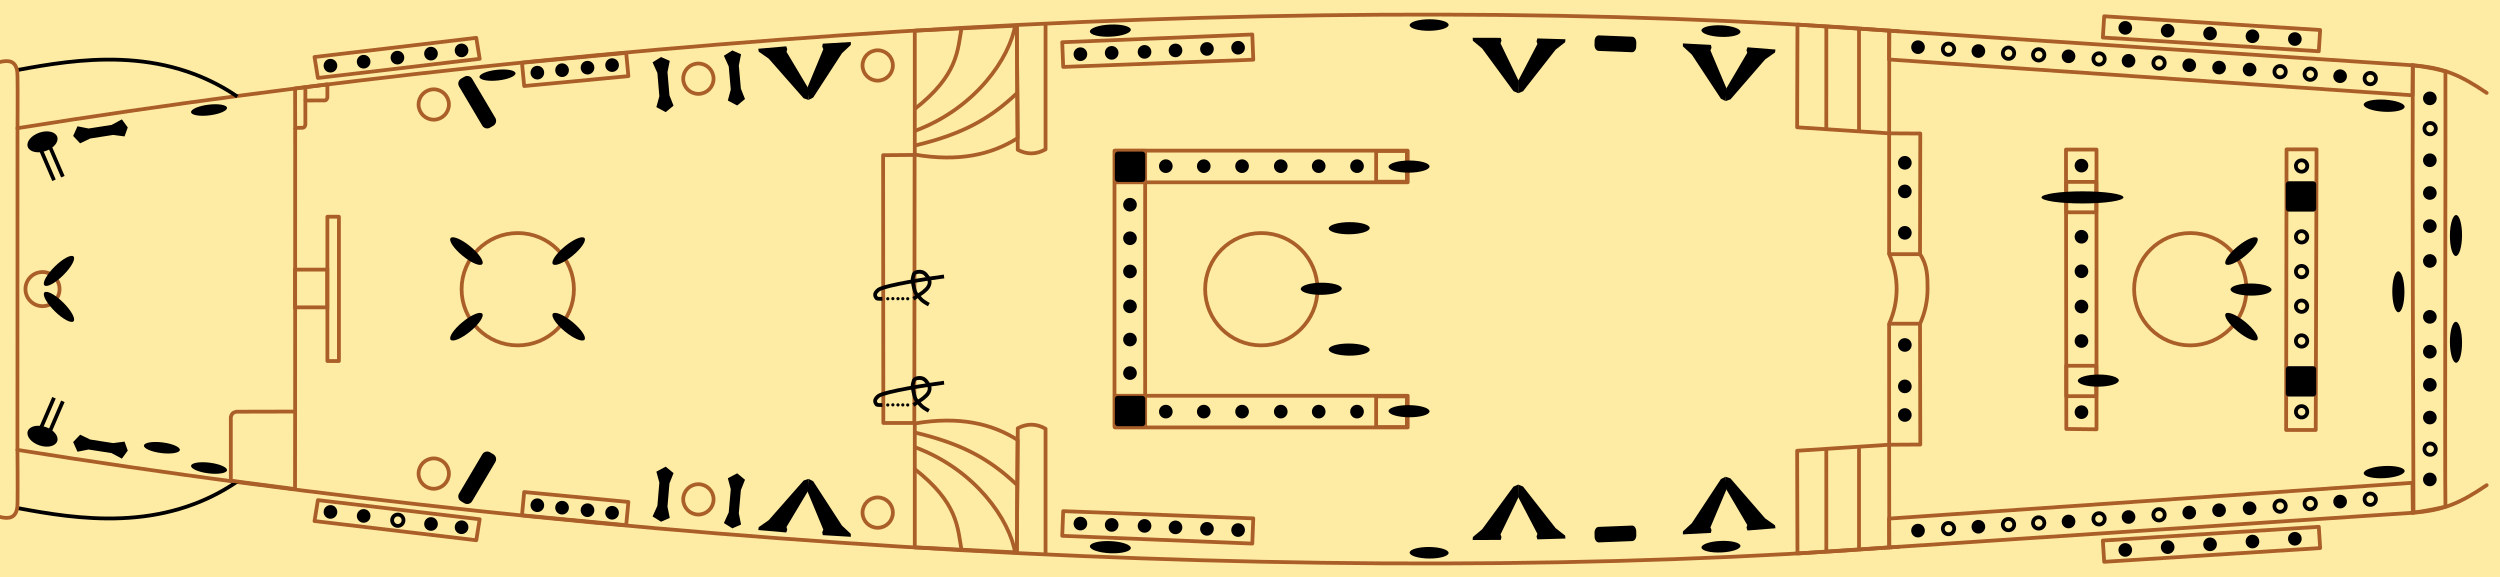
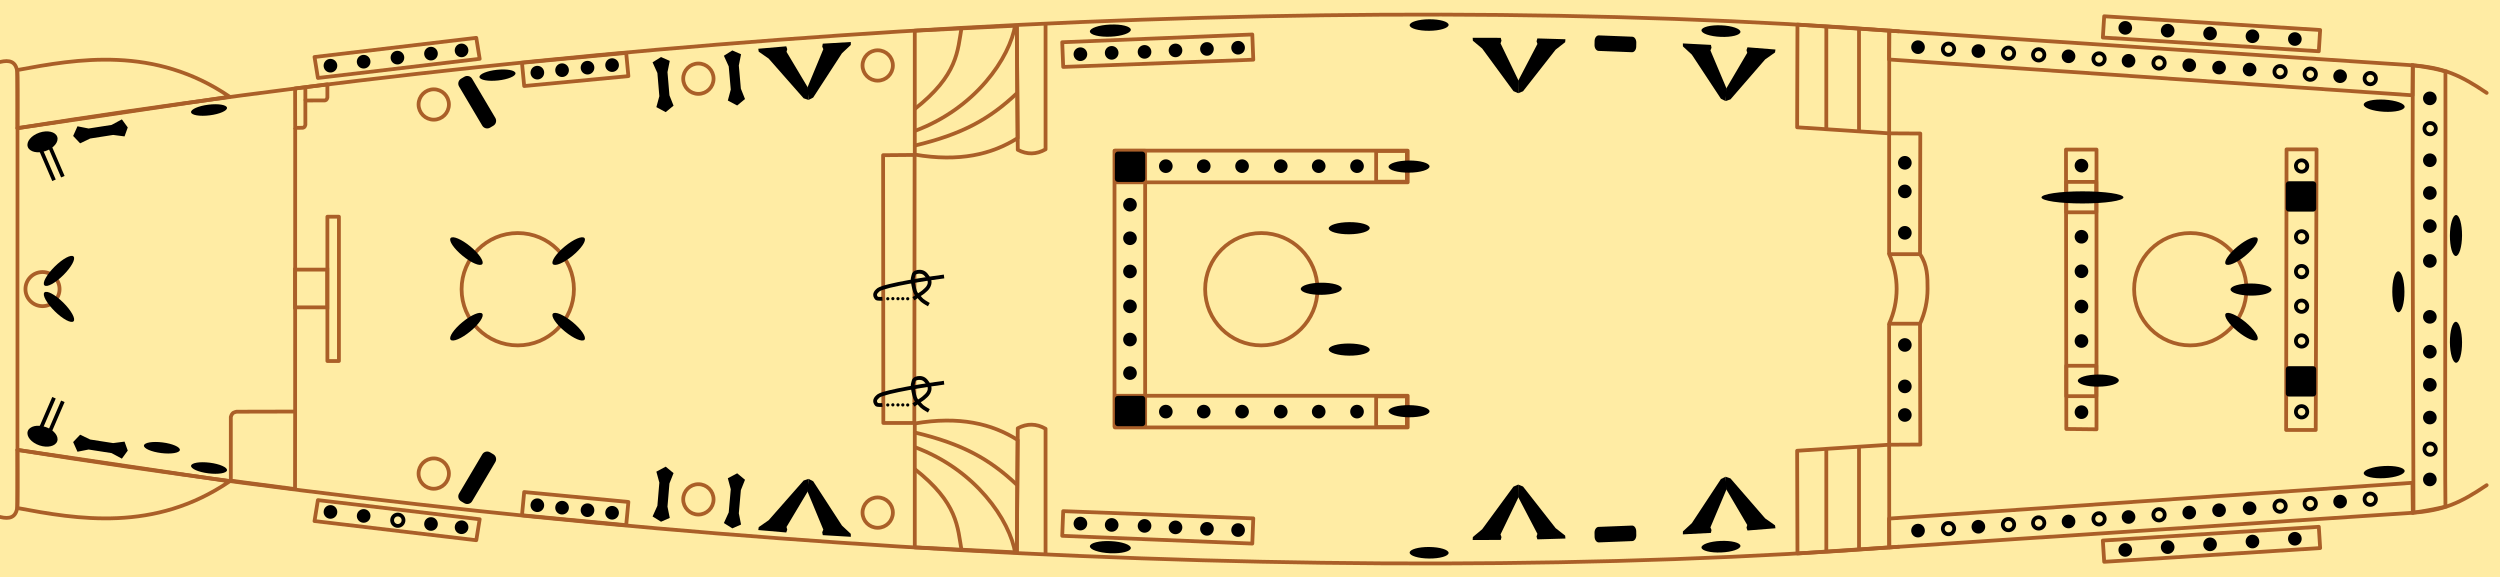
<svg xmlns="http://www.w3.org/2000/svg" xmlns:ns2="https://github.com/jolaf/rigging" xmlns:xlink="http://www.w3.org/1999/xlink" viewBox="1 -24 659 152" version="1.1" id="svg1" height="100%" width="100%">
  <style id="style1">
    /*  */
    #background {
      fill: #ffeca4;
    }

    #drawing, #wood {
      color: #aa5f28;
    }

    #wood {
      opacity: 0.5;
    }
    /*  */
  </style>
  <defs id="defs1">
    <pattern id="wood" width="5" height="5" viewBox="0,0,100,100" patternUnits="userSpaceOnUse" style="color:#aa5f28;opacity:0.5;fill:currentColor">
      <rect x="0" y="0" width="100" height="5" id="rect1431" />
      <rect id="rect3597" height="95" width="100" y="5" x="0" style="opacity:0.1" />
    </pattern>
    <rect y="-0.809" x="277.269" height="146.642" width="220.711" id="deckMask" style="fill:currentColor" />
    <g id="mastMask" style="stroke:currentColor">
      <path id="path89" d="m 425.113,59.525 c 26.5,26.5 26.5,26.5 26.5,26.5 z" />
      <path id="path91" d="m 451.613,59.525 c -26.5,26.5 -26.5,26.5 -26.5,26.5 z" />
    </g>
    <circle r="4" cy="398.091" cx="160.871" id="pipe" style="stroke:currentColor" />
    <circle id="pin" r="1.8" cy="28.152" cx="567.539" style="fill:currentColor" transform="rotate(-8.297298)" class="aura" />
    <circle style="fill:none;stroke:currentColor" transform="rotate(-8.297298)" id="pinhole" cx="607.213" cy="138.775" r="1.5" />
    <ellipse transform="rotate(89.50973)" id="cleat" ry="5.4" rx="1.6" cy="-575.374" cx="3.721" style="fill:currentColor" class="aura" />
    <rect ry="1.5" y="72.319" x="396.501" height="15" width="4" id="lcleat" style="fill:currentColor" class="aura" />
    <path d="m 37.388,14.516 c 0,0 -0.847,-2.811 -0.847,-2.811 0,0 0,-6.13 0,-6.13 0,0 0.847,-2.906 0.847,-2.906 0,0 -2.205,-1.202 -2.205,-1.202 0,0 -2.34,1.202 -2.34,1.202 0,0 1.025,2.906 1.025,2.906 0,0 0,6.13 0,6.13 0,0 -1.025,2.811 -1.025,2.811 0,0 2.34,1.521 2.34,1.521 0,0 2.205,-1.521 2.205,-1.521" id="xcleat" style="fill:currentColor" class="aura" />
    <g id="halfKevel">
      <path style="fill-opacity:0" d="M 427.52,40.223 V 51.57 L 421.878,40.262 Z" id="path7268" />
      <path style="fill:currentColor" d="m 427.52,54.794 0.067,-3.253 -0.067,3.253 -1.261,-0.526 -8.424,-11.107 -2.479,-2.004 -0.067,-0.781 7.404,-0.102 0.204,0.747 -0.238,0.713 4.927,9.807" id="path7270" />
    </g>
    <g id="kevel" class="aura">
      <use id="use6821" xlink:href="#halfKevel" />
      <use id="use6823" transform="matrix(-1,0,0,1,855.0402,0)" xlink:href="#halfKevel" />
    </g>
    <rect id="fist" width="8" height="8" x="287.157" y="40.706" class="aura" style="fill:currentColor" rx="0.8" ry="0.8" />
    <g class="aura" id="tackle" transform="matrix(-1,0,0,1,657.0613,84.96837)" style="fill:currentColor">
      <path id="path10739" d="m 23.142,44.848 -0.918,0.396 3.977,9.219 0.918,-0.396 z" />
      <path id="path10496" d="m 25.478,43.901 -0.918,0.396 3.977,9.219 0.92,-0.396 z" />
      <ellipse transform="rotate(-18.74917,-1131.871,-71.94031)" ry="2.557" rx="4.104" cy="420.366" cx="-74.057" id="ellipse10498" />
    </g>
    <g class="aura" id="knot" transform="translate(380.0305,-105.3119)" style="fill:currentColor">
      <g style="fill-opacity:0" id="g48">
        <rect id="rect24283" width="11.369" height="3.748" x="282.176" y="457.797" />
        <rect id="rect24291" width="3.123" height="7.121" x="290.847" y="454.439" />
        <rect id="rect24295" width="1.811" height="6.996" x="293.158" y="455.189" />
      </g>
      <path id="path24033" d="m 298.66,454.676 c -2.013,0.246 -5.879,0.818 -9.482,1.479 -1.802,0.33 -3.537,0.682 -4.945,1.029 -1.408,0.347 -2.446,0.644 -3.053,1.043 l -0.018,0.012 -0.016,0.014 c -0.479,0.375 -0.88,0.793 -1.043,1.336 -0.163,0.543 0.01,1.177 0.482,1.674 l 0.031,0.033 0.035,0.025 c 0.22,0.163 0.398,0.178 0.588,0.205 0.19,0.027 0.386,0.035 0.57,0.037 0.368,0.005 0.691,-0.019 0.691,-0.019 l -0.076,-0.998 c 0,0 -0.288,0.022 -0.604,0.018 -0.158,-0.002 -0.32,-0.01 -0.441,-0.027 -0.081,-0.011 -0.077,-0.012 -0.09,-0.014 -0.241,-0.274 -0.291,-0.445 -0.23,-0.646 0.064,-0.214 0.307,-0.516 0.688,-0.818 0.306,-0.197 1.359,-0.564 2.725,-0.9 1.375,-0.339 3.095,-0.689 4.885,-1.018 3.58,-0.656 7.443,-1.228 9.424,-1.471 z" />
      <path id="path24035" d="m 292.389,453.41 c -0.465,-0.022 -0.923,0.066 -1.311,0.229 -0.408,0.171 -0.686,0.499 -0.809,0.811 -0.122,0.312 -0.151,0.585 -0.234,0.865 -0.144,0.483 -0.088,1.007 -0.01,1.543 0.078,0.536 0.2,1.065 0.285,1.428 0.17,0.724 0.285,1.148 0.66,1.758 0.024,0.038 0.07,0.067 0.096,0.105 -0.209,0.132 -0.688,0.469 -0.688,0.469 l 0.521,0.854 c 0,0 0.573,-0.406 0.85,-0.58 0.302,0.324 0.563,0.688 0.873,0.947 0.652,0.547 1.848,1.191 1.848,1.191 l 0.482,-0.877 c 0,0 -1.221,-0.689 -1.688,-1.08 -0.256,-0.214 -0.442,-0.485 -0.691,-0.746 0.434,-0.293 0.655,-0.394 0.979,-0.668 0.496,-0.421 1.126,-0.912 1.475,-1.568 0.289,-0.544 0.46,-1.089 0.369,-1.754 -0.061,-0.444 -0.291,-0.879 -0.586,-1.33 -0.295,-0.451 -0.648,-0.883 -1.068,-1.164 -0.415,-0.278 -0.888,-0.41 -1.354,-0.432 z m -0.924,1.15 c 0.448,-0.188 1.275,-0.186 1.721,0.111 0.218,0.146 0.544,0.506 0.789,0.881 0.245,0.374 0.415,0.798 0.432,0.918 0.063,0.463 -0.011,0.678 -0.262,1.15 -0.191,0.359 -0.738,0.847 -1.24,1.273 -0.288,0.245 -0.563,0.39 -1.016,0.693 -0.014,-0.022 -0.051,-0.047 -0.064,-0.068 -0.323,-0.525 -0.37,-0.744 -0.539,-1.463 -0.084,-0.359 -0.2,-0.864 -0.27,-1.344 -0.07,-0.48 -0.071,-0.953 -0.023,-1.113 0.108,-0.363 0.153,-0.643 0.209,-0.785 0.056,-0.142 0.06,-0.168 0.264,-0.254 z" />
      <g id="g765">
        <circle r="0.426" cy="461.044" cx="283.884" id="circle24037" />
        <circle id="circle24039" cx="285.226" cy="461.013" r="0.426" />
        <circle r="0.426" cy="461.028" cx="286.568" id="circle24041" />
        <circle id="circle24043" cx="287.846" cy="461.028" r="0.426" />
        <circle r="0.426" cy="461.044" cx="289.14" id="circle24045" />
      </g>
    </g>
  </defs>
  <g id="layer1">
    <g style="fill:#ffeca4" id="background">
      <rect id="rect6803" width="720" height="370" x="-20" y="-140" />
    </g>
  </g>
  <g id="layer2">
    <g id="drawing" style="color:#aa5f28;fill:none;stroke:currentColor">
      <g id="portDrawing">
        <path d="m 5.599,9.788 c 154.591,-24.72 342.252,-37.19 495.89,-25.536 m 135.527,8.962 c 8.188,0.64 12.488,2.549 19.468,7.271" id="path4399" style="stroke-linecap:round" />
        <path class="rail" id="rect4158" d="m 499.005,-15.916 c 0,0 138.012,9.13 138.012,9.13 0,0 -0.082,7.903 -0.082,7.903 0,0 -137.973,-9.434 -137.973,-9.434 0,0 0.044,-7.599 0.044,-7.599" style="stroke-linejoin:round" />
        <rect class="rail" style="fill-rule:evenodd;stroke-linecap:round;stroke-miterlimit:0;stroke-width:1.002;stroke-linejoin:round" id="rect4272" width="57.042" height="5.615" x="614.658" y="330.176" transform="matrix(0.997985,0.063452,-0.063107,0.998007,-36.91926,-388.2302)" />
        <rect class="solid" id="rect4212" width="7.895" height="8.012" x="545.681" y="23.952" style="stroke-linejoin:round" />
        <path class="rail" id="path4201" d="m 498.969,42.996 c 0,0 0.013,-31.846 0.013,-31.846 0,0 8.206,0.049 8.206,0.049 0,0 -0.072,31.797 -0.072,31.797" style="stroke-linejoin:round" />
        <g class="solid" id="g4442">
          <path style="fill:none;fill-opacity:1;fill-rule:evenodd;stroke-width:1.002;stroke-linecap:round;stroke-linejoin:round;stroke-miterlimit:4;stroke-dasharray:none" d="m 474.81,-17.515 -0.083,27.074 24.254,1.59 0.023,-27.065 z" id="path4436" />
          <path d="m 491.034,11.003 c 0,0 0,-27.13 0,-27.13" id="path4438" />
          <path d="m 482.413,10.058 c 0,0 0.006,-26.716 0.006,-26.716" id="path4440" />
        </g>
        <rect class="solid" y="15.795" x="363.751" height="8.109" width="8.109" id="rect4227" style="stroke-linejoin:round" />
        <rect class="rail" y="15.715" x="294.884" height="8.348" width="77.184" id="rect4231" style="stroke-linejoin:round" />
        <path class="rail" id="rect4238" d="m 281.003,-12.863 c 0,0 50.101,-2.045 50.101,-2.045 0,0 0.262,6.643 0.262,6.643 0,0 -50.107,1.907 -50.107,1.907 0,0 -0.256,-6.505 -0.256,-6.505" style="stroke-linejoin:round;stroke-linecap:round" />
        <g class="solid" id="g2411" style="stroke-linejoin:round">
          <path id="path4286" d="m 269.031,-17.595 c 0,0 0.253,33.082 0.253,33.082 2.441,1.306 4.882,1.261 7.324,-0.126 0,0 0,-33.335 0,-33.335" />
          <path id="path4302" d="m 242.135,16.75 c 11.722,2.006 20.363,-0.062 27.109,-4.348 l -0.214,-29.641 -26.895,1.334 z" style="fill:none;fill-opacity:1" />
          <path id="path4300" d="m 242.153,14.372 c 12.578,-3.001 19.671,-7.006 26.788,-13.682" style="stroke-width:1.002;stroke-linecap:round;stroke-miterlimit:4;stroke-dasharray:none" />
          <path id="path4298" d="m 242.135,10.516 c 16.006,-5.945 25.097,-19.221 26.517,-28.111" />
          <path id="path4296" d="m 242.066,4.779 c 11.483,-8.995 11.331,-15.34 12.443,-21.742" />
        </g>
        <use height="100%" width="100%" id="use11168" xlink:href="#pipe" y="-404.834" x="71.491" />
        <use height="100%" width="100%" id="use11170" xlink:href="#pipe" y="-401.346" x="24.224" />
        <rect transform="rotate(-5.435147)" class="rail" id="rect4267" width="27.593" height="6.154" x="138.674" y="5.712" style="stroke-linejoin:round;stroke-width:1.002" />
        <rect class="rail" ry="0" y="391.192" x="58.768" height="5.599" width="42.94" id="rect4281" transform="matrix(0.993053,-0.117668,0.159682,0.987169,-36.91926,-388.2302)" style="stroke-linejoin:round" />
        <use height="100%" width="100%" id="use11166" xlink:href="#pipe" y="-394.546" x="-45.537" />
-         <path style="fill:none;fill-rule:evenodd;stroke:#000000;stroke-width:1px;stroke-linecap:butt;stroke-linejoin:miter;stroke-opacity:1" d="M 5.56,-5.531 C 21.32,-8.485 43.717,-12.078 63.561,1.452" id="path7423" />
+         <path style="fill:none;fill-rule:evenodd;stroke-width:1.002;stroke-linecap:butt;stroke-linejoin:round;stroke-miterlimit:4;stroke-dasharray:none;stroke-opacity:1;fill-opacity:1" d="M 5.56,-5.531 C 21.32,-8.485 41.687,-12.031 61.531,1.499 L 5.599,9.788 Z" id="path7423" />
      </g>
      <use xlink:href="#portDrawing" id="starboardDrawing" x="0" y="0" width="100%" height="100%" transform="matrix(1,0,0,-1,0,104.3797)" />
      <path class="rail" id="path4294" d="m 645.621,-5.151 c -3.876,-1.16 -8.605,-1.635 -8.605,-1.635 -0.16,38.87 0.115,82.335 0.176,117.905 0,0 3.887,-0.461 8.424,-1.564 -0.182,-8.555 0.077,-111.18 0.004,-114.706 0,0 -2.6e-4,0 -2.6e-4,0" />
      <path class="rail" id="rect4333" d="m 603.734,15.378 c 0,0 7.908,0 7.908,0 0,0 -0.217,73.963 -0.217,73.963 0,0 -7.8,0 -7.8,0 0,0 0.108,-73.963 0.108,-73.963" style="stroke-linejoin:round;stroke-linecap:round" />
      <circle class="solid" r="14.805" cy="52.238" cx="578.359" id="path4330" />
      <path class="rail" id="rect4326" d="m 545.591,15.428 c 0,0 8.047,0 8.047,0 0,0 0,73.736 0,73.736 0,0 -7.955,-0.091 -7.955,-0.091 0,0 -0.091,-73.645 -0.091,-73.645" style="stroke-linejoin:round;stroke-linecap:round;stroke-width:1.002" />
      <g class="solid" id="g4318">
        <path d="m 507.125,61.323 c 1.304,-2.875 1.979,-5.997 1.979,-9.164 10e-6,-3.167 -0.013,-6.268 -1.989,-9.164 h -8.138 c 1.304,2.875 1.979,5.997 1.979,9.164 0,3.167 -0.675,6.288 -1.979,9.164 l 8.147,-3e-5" id="path4211" style="stroke-linecap:round;stroke-width:1.002;stroke-miterlimit:4;stroke-dasharray:none;stroke-linejoin:round;fill:none;fill-opacity:1" />
      </g>
      <circle class="solid " id="circle327" cx="333.481" cy="52.238" r="14.805" />
      <path class="rail" d="m 302.86,88.464 c 0,0 -8.075,0 -8.075,0 0,0 0,-72.72 0,-72.72 0,0 8.075,0 8.075,0 0,0 0,72.72 0,72.72" id="path4336" style="stroke-width:1.002;stroke-linejoin:round" />
      <path class="solid" d="m 242.094,16.839 c 0,0 -8.306,0.069 -8.306,0.069 -0.004,16.806 0.062,53.776 0.058,70.582 0,0 8.168,0 8.168,0 0.004,-16.806 0.076,-53.845 0.08,-70.651 0,0 0,-5e-5 0,-5e-5" id="path4060" style="stroke-linejoin:round" />
      <circle class="solid" r="14.805" cy="52.238" cx="137.481" id="circle329" />
      <rect class="solid" y="33.13" x="87.298" height="38.031" width="3.041" id="rect4322" style="stroke-linejoin:round" />
      <rect class="solid" y="47.072" x="78.789" height="9.949" width="8.482" id="rect4317" />
      <path class="solid" d="M 87.296,-1.771 V 1.711 c -0.175,0.713 -0.438,0.672 -0.685,0.766 l -5.121,0.009 0.005,6.425 c -0.175,0.713 -0.438,0.672 -0.685,0.766 l -1.999,0.035 -0.023,-10.387 z" id="path4887" style="stroke-width:1.002;stroke-linecap:round;stroke-linejoin:round;stroke-miterlimit:4;stroke-dasharray:none;fill:none;fill-opacity:1" />
      <path style="fill:none;fill-opacity:1;stroke-width:1.002;stroke-linecap:butt;stroke-linejoin:round;stroke-miterlimit:4;stroke-dasharray:none" d="M 81.491,2.486 V -1.077" id="path5796" class="solid" />
      <path d="m 78.795,84.486 0.017,-74.774" id="path4304" />
      <path class="solid" d="M 61.845,102.711 V 85.897 c 0.389,-1.278 0.973,-1.205 1.523,-1.374 l 15.427,-0.037 -0.025,20.438 z" id="path4412" style="fill:none;fill-opacity:1;stroke-width:1.002;stroke-linecap:round;stroke-linejoin:round;stroke-miterlimit:4;stroke-dasharray:none" />
      <circle class="solid" r="4.495" cy="52.207" cx="12.204" id="circle4314" />
      <path id="path4069" d="m -5.752,-5.267 c 5.217,-1.715 11.51,-5.673 11.367,1.562 0.07,3.526 0,13.714 0,13.714 L 5.599,94.592 c 0,0 0.09,10.221 0.021,13.747 0.143,7.235 -6.15,3.242 -11.367,1.526" style="stroke-width:0.991;stroke-linecap:round" />
    </g>
  </g>
  <g id="layer3" style="display:none">
    <g id="deckMasks">
      <use transform="matrix(0.71785,0,0,1,299.4258,-20.6)" style="color:#ffffff" height="100%" width="100%" y="0" x="0" ns2:deck="fore" class="deckMask" xlink:href="#deckMask" id="use758" />
      <use transform="matrix(1.0033,0,0,1,-1.1,-20.6)" style="color:#ffffff" height="100%" width="100%" y="0" x="0" ns2:deck="main" class="deckMask" xlink:href="#deckMask" id="use760" />
      <use transform="matrix(1.23109,0,0,1,-335.8762,-20.6)" style="color:#ffffff" height="100%" width="100%" y="0" x="0" ns2:deck="stern" class="deckMask" xlink:href="#deckMask" id="use668" />
    </g>
  </g>
  <g id="layer4" style="display:none">
    <g id="mastMasks" style="color:#ff0000">
      <use y="-20.6" x="140" ns2:mast="fore" class="mastMask" xlink:href="#mastMask" id="use89" width="100%" height="100%" />
      <use height="100%" width="100%" y="-20.6" x="-104.89" ns2:mast="main" class="mastMask" xlink:href="#mastMask" id="use336" />
      <use height="100%" width="100%" y="-20.6" x="-300.966" ns2:mast="mizzen" class="mastMask" xlink:href="#mastMask" id="use338" />
    </g>
  </g>
  <g id="layer5">
    <g id="points">
      <g ns2:side="port" id="g1143" ns2:rail="behindFront" ns2:deck="fore">
        <use height="100%" width="100%" id="use4877" xlink:href="#cleat" y="0" x="0" transform="rotate(-89.09962,631.8431,-18.64428)" />
      </g>
      <g ns2:side="starboard" ns2:deck="fore" ns2:rail="behindFront" id="g347">
        <use x="0" y="0" xlink:href="#cleat" id="use345" width="100%" height="100%" transform="matrix(0.015714,0.999877,0.999877,-0.015714,640.5563,-509.1088)" />
      </g>
      <g ns2:side="port" ns2:isAcross="true" id="g4296" ns2:rail="frontRail" ns2:deck="fore">
        <use height="100%" width="100%" id="use4878" xlink:href="#pin" y="0" x="0" transform="translate(75.84866,98.83295)" />
        <use height="100%" width="100%" id="use4880" xlink:href="#pin" y="0" x="0" transform="translate(75.84866,89.63983)" />
        <use height="100%" width="100%" id="use4882" xlink:href="#pin" y="0" x="0" transform="translate(75.84866,80.91451)" />
        <use height="100%" width="100%" id="use4886" xlink:href="#pin" y="0" x="0" transform="translate(75.84862,72.28295)" />
        <use height="100%" width="100%" id="use4884" xlink:href="#pinhole" y="0" x="0" transform="translate(20.70035,-39.78692)" />
        <use height="100%" width="100%" id="use4888" xlink:href="#pin" y="0" x="0" transform="translate(75.84862,55.97045)" />
      </g>
      <g ns2:side="starboard" ns2:deck="fore" ns2:rail="frontRail" id="g361" ns2:isAcross="true">
        <use x="0" y="0" xlink:href="#pin" id="use349" width="100%" height="100%" transform="matrix(1,0,0,-1,75.84866,5.47289)" />
        <use x="0" y="0" xlink:href="#pin" id="use351" width="100%" height="100%" transform="matrix(1,0,0,-1,75.84866,14.66601)" />
        <use x="0" y="0" xlink:href="#pin" id="use353" width="100%" height="100%" transform="matrix(1,0,0,-1,75.84866,23.39133)" />
        <use x="0" y="0" xlink:href="#pin" id="use355" width="100%" height="100%" transform="matrix(1,0,0,-1,75.84862,32.02289)" />
        <use x="0" y="0" xlink:href="#pinhole" id="use357" width="100%" height="100%" transform="matrix(1,0,0,-1,20.70035,144.0928)" />
        <use x="0" y="0" xlink:href="#pin" id="use359" width="100%" height="100%" transform="matrix(1,0,0,-1,75.84862,48.33539)" />
      </g>
      <g ns2:side="port" ns2:deck="fore" ns2:rail="onDeckFront" id="g826">
        <use height="100%" width="100%" id="use4869" xlink:href="#cleat" y="0" x="0" transform="rotate(3.785765,525.8314,819.6382)" />
      </g>
      <g ns2:deck="fore" ns2:side="center" ns2:rail="onDeckFront" id="g4125">
        <use x="0" y="0" xlink:href="#cleat" id="use4123" width="100%" height="100%" transform="rotate(90.24104,577.353,54.64535)" />
      </g>
      <g ns2:side="starboard" id="g365" ns2:rail="onDeckFront" ns2:deck="fore">
        <use x="0" y="0" xlink:href="#cleat" id="use363" width="100%" height="100%" transform="matrix(0.997818,-0.066026,-0.066026,-0.997818,55.26471,137.2361)" />
      </g>
      <g ns2:side="port" id="g4304" ns2:rail="sideRail" ns2:deck="fore">
        <use height="100%" width="100%" id="use4842" xlink:href="#pin" y="0" x="0" transform="rotate(3.868454,-92.7702,-907.3731)" />
        <use height="100%" width="100%" id="use4838" xlink:href="#pinhole" y="0" x="0" transform="rotate(3.868454,1466.888,-1553.783)" />
        <use height="100%" width="100%" id="use4840" xlink:href="#pin" y="0" x="0" transform="rotate(3.868454,-99.96312,-671.3174)" />
        <use height="100%" width="100%" id="use4836" xlink:href="#pinhole" y="0" x="0" transform="rotate(3.868454,1459.176,-1319.113)" />
        <use height="100%" width="100%" id="use4834" xlink:href="#pinhole" y="0" x="0" transform="rotate(3.868454,1456.696,-1201.136)" />
        <use height="100%" width="100%" id="use4832" xlink:href="#pin" y="0" x="0" transform="rotate(3.868454,-108.5725,-318.7246)" />
        <use height="100%" width="100%" id="use4830" xlink:href="#pinhole" y="0" x="0" transform="rotate(3.868454,1448.685,-965.0252)" />
        <use height="100%" width="100%" id="use4828" xlink:href="#pin" y="0" x="0" transform="rotate(3.868454,-118.2131,-83.96187)" />
        <use height="100%" width="100%" id="use4826" xlink:href="#pinhole" y="0" x="0" transform="rotate(3.868454,1440.792,-730.3631)" />
        <use height="100%" width="100%" id="use4824" xlink:href="#pin" y="0" x="0" transform="rotate(3.868454,-127.5393,153.5277)" />
        <use height="100%" width="100%" id="use4822" xlink:href="#pin" y="0" x="0" transform="rotate(3.868454,-132.7446,270.2065)" />
        <use height="100%" width="100%" id="use4820" xlink:href="#pin" y="0" x="0" transform="rotate(3.868454,-136.3844,389.6254)" />
        <use height="100%" width="100%" id="use4816" xlink:href="#pinhole" y="0" x="0" transform="rotate(3.868454,1422.843,-256.7695)" />
        <use height="100%" width="100%" id="use4818" xlink:href="#pinhole" y="0" x="0" transform="rotate(3.868454,1417.016,-138.7774)" />
        <use height="100%" width="100%" id="use4814" xlink:href="#pin" y="0" x="0" transform="rotate(3.868454,-150.431,743.7496)" />
        <use height="100%" width="100%" id="use4812" xlink:href="#pinhole" y="0" x="0" transform="rotate(3.868454,1407.834,96.0115)" />
      </g>
      <g ns2:side="starboard" ns2:deck="fore" ns2:rail="sideRail" id="g399">
        <use x="0" y="0" xlink:href="#pin" id="use367" width="100%" height="100%" transform="matrix(0.997722,-0.067466,-0.067466,-0.997722,-61.42814,100.1132)" />
        <use x="0" y="0" xlink:href="#pinhole" id="use369" width="100%" height="100%" transform="matrix(0.997722,-0.067466,-0.067466,-0.997722,-101.4873,206.8092)" />
        <use x="0" y="0" xlink:href="#pin" id="use371" width="100%" height="100%" transform="matrix(0.997722,-0.067466,-0.067466,-0.997722,-45.51876,99.09042)" />
        <use x="0" y="0" xlink:href="#pinhole" id="use373" width="100%" height="100%" transform="matrix(0.997722,-0.067466,-0.067466,-0.997722,-85.67257,205.7545)" />
        <use x="0" y="0" xlink:href="#pinhole" id="use375" width="100%" height="100%" transform="matrix(0.997722,-0.067466,-0.067466,-0.997722,-77.71882,205.3186)" />
        <use x="0" y="0" xlink:href="#pin" id="use377" width="100%" height="100%" transform="matrix(0.997722,-0.067466,-0.067466,-0.997722,-21.75033,97.70667)" />
        <use x="0" y="0" xlink:href="#pinhole" id="use379" width="100%" height="100%" transform="matrix(0.997722,-0.067466,-0.067466,-0.997722,-61.80757,204.2404)" />
        <use x="0" y="0" xlink:href="#pin" id="use381" width="100%" height="100%" transform="matrix(0.997722,-0.067466,-0.067466,-0.997722,-5.933765,96.52167)" />
        <use x="0" y="0" xlink:href="#pinhole" id="use383" width="100%" height="100%" transform="matrix(0.997722,-0.067466,-0.067466,-0.997722,-45.99382,203.1736)" />
        <use x="0" y="0" xlink:href="#pin" id="use385" width="100%" height="100%" transform="matrix(0.997722,-0.067466,-0.067466,-0.997722,10.06748,95.35167)" />
        <use x="0" y="0" xlink:href="#pin" id="use387" width="100%" height="100%" transform="matrix(0.997722,-0.067466,-0.067466,-0.997722,17.92749,94.73479)" />
        <use x="0" y="0" xlink:href="#pin" id="use389" width="100%" height="100%" transform="matrix(0.997722,-0.067466,-0.067466,-0.997722,25.97592,94.21729)" />
        <use x="0" y="0" xlink:href="#pinhole" id="use391" width="100%" height="100%" transform="matrix(0.997722,-0.067466,-0.067466,-0.997722,-14.08319,200.8842)" />
        <use x="0" y="0" xlink:href="#pinhole" id="use393" width="100%" height="100%" transform="matrix(0.997722,-0.067466,-0.067466,-0.997722,-6.136005,200.2223)" />
        <use x="0" y="0" xlink:href="#pin" id="use395" width="100%" height="100%" transform="matrix(0.997722,-0.067466,-0.067466,-0.997722,49.8353,92.46323)" />
        <use x="0" y="0" xlink:href="#pinhole" id="use397" width="100%" height="100%" transform="matrix(0.997722,-0.067466,-0.067466,-0.997722,9.683369,199.0683)" />
      </g>
      <g ns2:side="port" ns2:rail="shroudsRail" ns2:deck="fore" id="g5102">
        <use height="100%" width="100%" id="use4845" xlink:href="#pin" y="0" x="0" transform="rotate(3.769456,-4.664136,-102.7973)" />
        <use height="100%" width="100%" id="use4847" xlink:href="#pin" y="0" x="0" transform="rotate(3.769456,-10.26693,67.38591)" />
        <use height="100%" width="100%" id="use4849" xlink:href="#pin" y="0" x="0" transform="rotate(3.769456,-15.86972,237.569)" />
        <use height="100%" width="100%" id="use4851" xlink:href="#pin" y="0" x="0" transform="rotate(3.769456,-21.47206,407.7377)" />
        <use height="100%" width="100%" id="use4853" xlink:href="#pin" y="0" x="0" transform="rotate(3.769456,-27.07484,577.9207)" />
      </g>
      <g ns2:side="starboard" id="g412" ns2:deck="fore" ns2:rail="shroudsRail">
        <use x="0" y="0" xlink:href="#pin" id="use401" width="100%" height="100%" transform="matrix(0.997837,-0.065742,-0.065742,-0.997837,-6.768192,104.2215)" />
        <use x="0" y="0" xlink:href="#pin" id="use403" width="100%" height="100%" transform="matrix(0.997837,-0.065742,-0.065742,-0.997837,4.407888,103.4852)" />
        <use x="0" y="0" xlink:href="#pin" id="use406" width="100%" height="100%" transform="matrix(0.997837,-0.065742,-0.065742,-0.997837,15.58396,102.7488)" />
        <use x="0" y="0" xlink:href="#pin" id="use408" width="100%" height="100%" transform="matrix(0.997837,-0.065742,-0.065742,-0.997837,26.75908,102.0126)" />
        <use x="0" y="0" xlink:href="#pin" id="use410" width="100%" height="100%" transform="matrix(0.997837,-0.065742,-0.065742,-0.997837,37.93515,101.2762)" />
      </g>
      <g ns2:side="port" id="g5002">
        <use x="0" y="0" xlink:href="#pinhole" id="use4991" width="100%" height="100%" transform="translate(-13.1858,-2.106348)" />
        <use x="0" y="0" xlink:href="#pinhole" id="use4989" width="100%" height="100%" transform="translate(-13.1858,-11.2663)" />
        <use x="0" y="0" xlink:href="#pinhole" id="use4987" width="100%" height="100%" transform="translate(-13.1858,-29.93838)" />
      </g>
      <g ns2:side="starboard" id="g424">
        <use height="100%" width="100%" id="use418" xlink:href="#pinhole" y="0" x="0" transform="matrix(1,0,0,-1,-13.1858,106.4122)" />
        <use height="100%" width="100%" id="use420" xlink:href="#pinhole" y="0" x="0" transform="matrix(1,0,0,-1,-13.1858,115.5721)" />
        <use height="100%" width="100%" id="use422" xlink:href="#pinhole" y="0" x="0" transform="matrix(1,0,0,-1,-13.1858,134.2442)" />
      </g>
      <g ns2:side="port" id="g1149" ns2:rail="frontFists" ns2:deck="fore">
        <use x="0" y="0" xlink:href="#fist" id="use10664" width="100%" height="100%" transform="translate(316.3839,-16.92513)" />
      </g>
      <g ns2:side="starboard" ns2:deck="fore" ns2:rail="frontFists" id="g416">
        <use height="100%" width="100%" id="use414" xlink:href="#fist" y="0" x="0" transform="matrix(1,0,0,-1,316.3839,121.231)" />
      </g>
      <g ns2:side="port" ns2:deck="fore" ns2:rail="atMastFront" id="g1383">
        <use height="100%" width="100%" id="use1381" xlink:href="#cleat" y="0" x="0" transform="matrix(0.766927,-0.641734,-0.641734,-0.766927,149.8073,410.5093)" />
      </g>
      <g id="g1173" ns2:side="center" ns2:rail="atMastFront" ns2:deck="fore">
        <use height="100%" width="100%" id="use4860" xlink:href="#cleat" y="0" x="0" transform="rotate(0.8713881,-2934.841,1273.955)" />
      </g>
      <g ns2:side="starboard" id="g428" ns2:rail="atMastFront" ns2:deck="fore">
        <use x="0" y="0" xlink:href="#cleat" id="use426" width="100%" height="100%" transform="rotate(39.92125,496.4486,53.13481)" />
      </g>
      <g ns2:side="port" ns2:isAcross="true" id="g4334" ns2:rail="behindMastRail" ns2:deck="fore">
        <use height="100%" width="100%" id="use4920" xlink:href="#pin" y="0" x="0" transform="translate(-15.98494,101.5517)" />
        <use height="100%" width="100%" id="use4922" xlink:href="#pin" y="0" x="0" transform="translate(-15.98494,92.45232)" />
        <use height="100%" width="100%" id="use4924" xlink:href="#pin" y="0" x="0" transform="translate(-15.98494,73.70326)" />
      </g>
      <g ns2:side="starboard" ns2:deck="fore" ns2:rail="behindMastRail" id="g436" ns2:isAcross="true">
        <use x="0" y="0" xlink:href="#pin" id="use430" width="100%" height="100%" transform="matrix(1,0,0,-1,-15.98494,2.75414)" />
        <use x="0" y="0" xlink:href="#pin" id="use432" width="100%" height="100%" transform="matrix(1,0,0,-1,-15.98494,11.85352)" />
        <use x="0" y="0" xlink:href="#pin" id="use434" width="100%" height="100%" transform="matrix(1,0,0,-1,-15.98494,30.60258)" />
      </g>
      <g ns2:side="port" ns2:deck="fore" ns2:rail="backPillars" id="g4131">
        <use x="0" y="0" xlink:href="#cleat" id="use4129" width="100%" height="100%" transform="matrix(-1.999944,-0.007457,0.014915,-0.999972,1700.694,31.12345)" />
      </g>
      <g id="g1179" ns2:rail="backPillars" ns2:side="starboard" ns2:deck="fore">
        <use transform="rotate(0.03827358,-115491.83,-31800.115)" height="100%" width="100%" id="use4857" xlink:href="#cleat" y="0" x="0" />
      </g>
      <g ns2:side="port" ns2:isAcross="true" id="g4384" ns2:rail="backRail" ns2:deck="fore">
        <use height="100%" width="100%" id="use4905" xlink:href="#pin" y="0" x="0" transform="translate(-62.54551,91.41639)" />
        <use height="100%" width="100%" id="use4907" xlink:href="#pin" y="0" x="0" transform="translate(-62.54551,80.49827)" />
        <use height="100%" width="100%" id="use4909" xlink:href="#pin" y="0" x="0" transform="translate(-62.54551,72.95795)" />
      </g>
      <g ns2:side="starboard" ns2:deck="fore" ns2:rail="backRail" id="g444" ns2:isAcross="true">
        <use x="0" y="0" xlink:href="#pin" id="use438" width="100%" height="100%" transform="matrix(1,0,0,-1,-62.54551,12.88945)" />
        <use x="0" y="0" xlink:href="#pin" id="use440" width="100%" height="100%" transform="matrix(1,0,0,-1,-62.54551,23.80757)" />
        <use x="0" y="0" xlink:href="#pin" id="use442" width="100%" height="100%" transform="matrix(1,0,0,-1,-62.54551,31.34789)" />
      </g>
      <g ns2:side="port" id="g4357" ns2:rail="bulwark" ns2:deck="main">
        <use height="100%" width="100%" id="use4933" xlink:href="#cleat" y="0" x="0" transform="matrix(0.950737,0,0,0.950737,-169.3192,-16.25863)" />
        <use height="100%" width="100%" id="use4825" xlink:href="#kevel" y="0" x="0" transform="rotate(0.8999815,3866.43,-1648.031)" />
        <use height="100%" width="100%" id="use4944" xlink:href="#lcleat" y="0" x="0" transform="matrix(-0.01972,1.022046,-0.732813,-0.029126,493.1735,-417.4143)" />
        <use height="100%" width="100%" id="use4918" xlink:href="#cleat" y="0" x="0" transform="matrix(0.950387,0.048001,-0.048001,0.950387,-92.25053,-42.27918)" />
        <use height="100%" width="100%" id="use4823" xlink:href="#kevel" y="0" x="0" transform="rotate(3.768481,1234.385,459.459)" />
      </g>
      <g ns2:side="starboard" ns2:deck="main" ns2:rail="bulwark" id="g456">
        <use x="0" y="0" xlink:href="#cleat" id="use446" width="100%" height="100%" transform="matrix(0.950737,0,0,-0.950737,-169.3192,120.5645)" />
        <use x="0" y="0" xlink:href="#kevel" id="use448" width="100%" height="100%" transform="matrix(0.999877,-0.015707,-0.015707,-0.999877,-25.41287,165.2374)" />
        <use x="0" y="0" xlink:href="#lcleat" id="use450" width="100%" height="100%" transform="matrix(-0.01972,-1.022046,-0.732813,0.029126,493.1735,521.7201)" />
        <use x="0" y="0" xlink:href="#cleat" id="use452" width="100%" height="100%" transform="matrix(0.950387,-0.048001,-0.048001,-0.950387,-92.25053,146.585)" />
        <use x="0" y="0" xlink:href="#kevel" id="use454" width="100%" height="100%" transform="matrix(0.997838,-0.065725,-0.065725,-0.997838,32.86614,184.4427)" />
      </g>
      <g ns2:side="port" id="g1161" ns2:rail="frontPillars" ns2:deck="main">
        <use height="100%" width="100%" id="use4893" xlink:href="#cleat" y="0" x="0" transform="translate(-202.962,21.1146)" />
      </g>
      <g ns2:side="starboard" ns2:deck="main" ns2:rail="frontPillars" id="g460">
        <use x="0" y="0" xlink:href="#cleat" id="use458" width="100%" height="100%" transform="matrix(1,0,0,-1,-202.962,83.19124)" />
      </g>
      <g ns2:side="port" id="g1164" ns2:rail="onDeckFront" ns2:deck="main">
        <use height="100%" width="100%" id="use4897" xlink:href="#cleat" y="0" x="0" transform="translate(-218.7304,37.3576)" />
      </g>
      <g ns2:side="starboard" ns2:deck="main" ns2:rail="onDeckFront" id="g464">
        <use x="0" y="0" xlink:href="#cleat" id="use462" width="100%" height="100%" transform="matrix(1,0,0,-1,-218.7304,66.94823)" />
      </g>
      <g id="g1194" ns2:side="center" ns2:rail="atMastFront" ns2:deck="main">
        <use height="100%" width="100%" id="use4911" xlink:href="#cleat" y="0" x="0" transform="rotate(180,462.3346,25.45869)" />
      </g>
      <g ns2:side="port" id="g4366" ns2:rail="sideMastRail" ns2:deck="main">
        <use height="100%" width="100%" id="use4789" xlink:href="#pin" y="0" x="0" transform="translate(-257.3499,73.84574)" />
        <use height="100%" width="100%" id="use4791" xlink:href="#pin" y="0" x="0" transform="translate(-247.3499,73.84574)" />
        <use height="100%" width="100%" id="use4793" xlink:href="#pin" y="0" x="0" transform="translate(-237.2509,73.84574)" />
        <use height="100%" width="100%" id="use4795" xlink:href="#pin" y="0" x="0" transform="translate(-227.0499,73.84574)" />
        <use height="100%" width="100%" id="use4799" xlink:href="#pin" y="0" x="0" transform="translate(-217.0499,73.84574)" />
        <use height="100%" width="100%" id="use4801" xlink:href="#pin" y="0" x="0" transform="translate(-206.9509,73.84574)" />
      </g>
      <g ns2:side="starboard" ns2:deck="main" ns2:rail="sideMastRail" id="g478">
        <use x="0" y="0" xlink:href="#pin" id="use466" width="100%" height="100%" transform="matrix(1,0,0,-1,-257.3499,30.4601)" />
        <use x="0" y="0" xlink:href="#pin" id="use468" width="100%" height="100%" transform="matrix(1,0,0,-1,-247.3499,30.4601)" />
        <use x="0" y="0" xlink:href="#pin" id="use470" width="100%" height="100%" transform="matrix(1,0,0,-1,-237.2509,30.4601)" />
        <use x="0" y="0" xlink:href="#pin" id="use472" width="100%" height="100%" transform="matrix(1,0,0,-1,-227.0499,30.4601)" />
        <use x="0" y="0" xlink:href="#pin" id="use474" width="100%" height="100%" transform="matrix(1,0,0,-1,-217.0499,30.4601)" />
        <use x="0" y="0" xlink:href="#pin" id="use476" width="100%" height="100%" transform="matrix(1,0,0,-1,-206.9509,30.4601)" />
      </g>
      <g ns2:side="port" id="g1158" ns2:rail="backFists" ns2:deck="main">
        <use height="100%" width="100%" id="use9904" xlink:href="#fist" y="0" x="0" transform="translate(7.726347,-24.75157)" />
      </g>
      <g ns2:side="starboard" ns2:deck="main" ns2:rail="backFists" id="g482">
        <use x="0" y="0" xlink:href="#fist" id="use480" width="100%" height="100%" transform="matrix(1,0,0,-1,7.726347,129.0574)" />
      </g>
      <g ns2:side="port" ns2:isAcross="true" id="g4374" ns2:rail="behindMastRail" ns2:deck="main">
        <use id="use11352" height="100%" width="100%" xlink:href="#pin" y="0" x="0" transform="translate(-266.796,101.5978)" />
        <use x="0" y="0" xlink:href="#pin" width="100%" height="100%" id="use11350" transform="translate(-266.796,92.84688)" />
        <use id="use11281" height="100%" width="100%" xlink:href="#pin" y="0" x="0" transform="translate(-266.796,84.00765)" />
      </g>
      <g ns2:side="starboard" ns2:deck="main" ns2:rail="behindMastRail" id="g490" ns2:isAcross="true">
        <use x="0" y="0" xlink:href="#pin" width="100%" height="100%" id="use484" transform="matrix(1,0,0,-1,-266.796,2.70807)" />
        <use id="use486" height="100%" width="100%" xlink:href="#pin" y="0" x="0" transform="matrix(1,0,0,-1,-266.796,11.45896)" />
        <use x="0" y="0" xlink:href="#pin" width="100%" height="100%" id="use488" transform="matrix(1,0,0,-1,-266.796,20.29819)" />
      </g>
      <g ns2:side="port" id="g4358" ns2:rail="sideRail" ns2:deck="main">
        <use height="100%" width="100%" id="use1167" xlink:href="#pin" y="0" x="0" transform="rotate(-2.27742,1540.865,7008.099)" />
        <use height="100%" width="100%" id="use1169" xlink:href="#pin" y="0" x="0" transform="rotate(-2.27742,1536.087,6800.553)" />
        <use height="100%" width="100%" id="use1173" xlink:href="#pin" y="0" x="0" transform="rotate(-2.27742,1533.94,6582.564)" />
        <use height="100%" width="100%" id="use1171" xlink:href="#pin" y="0" x="0" transform="rotate(-2.27742,1528.249,6377.037)" />
        <use height="100%" width="100%" id="use1175" xlink:href="#pin" y="0" x="0" transform="rotate(-2.27742,1522.712,6168.309)" />
        <use height="100%" width="100%" id="use1177" xlink:href="#pin" y="0" x="0" transform="rotate(-2.27742,1518.726,5961.667)" />
      </g>
      <g ns2:side="starboard" ns2:deck="main" ns2:rail="sideRail" id="g504">
        <use x="0" y="0" xlink:href="#pin" id="use492" width="100%" height="100%" transform="matrix(0.99921,0.039738,0.039738,-0.99921,-277.2701,37.5367)" />
        <use x="0" y="0" xlink:href="#pin" id="use494" width="100%" height="100%" transform="matrix(0.99921,0.039738,0.039738,-0.99921,-269.0264,37.89059)" />
        <use x="0" y="0" xlink:href="#pin" id="use496" width="100%" height="100%" transform="matrix(0.99921,0.039738,0.039738,-0.99921,-260.3656,38.14817)" />
        <use x="0" y="0" xlink:href="#pin" id="use498" width="100%" height="100%" transform="matrix(0.99921,0.039738,0.039738,-0.99921,-252.2029,38.53671)" />
        <use x="0" y="0" xlink:href="#pin" id="use500" width="100%" height="100%" transform="matrix(0.99921,0.039738,0.039738,-0.99921,-243.9128,38.92169)" />
        <use x="0" y="0" xlink:href="#pin" id="use502" width="100%" height="100%" transform="matrix(0.99921,0.039738,0.039738,-0.99921,-235.7045,39.24342)" />
      </g>
      <g ns2:side="port" id="g1155" ns2:rail="aboveRail" ns2:deck="main">
        <use height="100%" width="100%" id="use4885" xlink:href="#cleat" y="0" x="0" transform="rotate(-2.086543,30.15462,7725.866)" />
      </g>
      <g ns2:side="starboard" ns2:deck="main" ns2:rail="aboveRail" id="g508">
        <use x="0" y="0" xlink:href="#cleat" id="use506" width="100%" height="100%" transform="matrix(0.999337,0.036409,0.036409,-0.999337,-281.2711,98.08612)" />
      </g>
      <g ns2:side="port" id="g4431" ns2:rail="bulwark" ns2:deck="stern">
        <use height="100%" width="100%" id="use4925" xlink:href="#lcleat" y="0" x="0" transform="rotate(-30.63951,122.3267,537.3113)" />
        <use x="0" y="0" xlink:href="#cleat" id="use4079" width="100%" height="100%" transform="matrix(0.879801,-0.086775,0.086775,0.879801,-373.9829,46.79124)" />
        <use height="100%" width="100%" id="use4873" xlink:href="#xcleat" y="0" x="0" transform="rotate(-4.837726,-18.22701,-1661.642)" />
        <use height="100%" width="100%" id="use4854" xlink:href="#xcleat" y="0" x="0" transform="rotate(-5.037746,-23.73342,-1810.191)" />
        <use height="100%" width="100%" id="use4862" xlink:href="#kevel" y="0" x="0" transform="rotate(-4.173216,-398.9972,2957.019)" />
      </g>
      <g id="g4331" ns2:rail="bulwark" ns2:side="starboard" ns2:deck="stern">
        <use height="100%" width="100%" id="use4329" xlink:href="#lcleat" y="0" x="0" transform="matrix(0.860391,0.509635,0.509635,-0.860391,-256.7549,-32.47303)" />
        <use height="100%" width="100%" id="use4325" xlink:href="#xcleat" y="0" x="0" transform="matrix(0.996438,0.084334,0.084334,-0.996438,140.0681,112.0243)" />
        <use height="100%" width="100%" id="use4323" xlink:href="#xcleat" y="0" x="0" transform="matrix(0.996137,0.087812,0.087812,-0.996137,158.8648,113.647)" />
        <use height="100%" width="100%" id="use4321" xlink:href="#kevel" y="0" x="0" transform="matrix(0.997349,0.072772,0.072772,-0.997349,-216.2458,125.769)" />
      </g>
      <g id="g4276" ns2:side="center" ns2:rail="atFront" ns2:deck="stern">
        <use height="100%" width="100%" id="use4868" xlink:href="#knot" y="0" x="0" transform="translate(-428.8973,-300.9818)" />
      </g>
      <g ns2:deck="stern" ns2:rail="aboveLadder" ns2:side="starboard" id="g346">
        <use x="0" y="0" xlink:href="#knot" id="use344" width="100%" height="100%" transform="translate(-428.8973,-272.9818)" />
      </g>
      <g ns2:side="port" id="g4420" ns2:rail="sideRail" ns2:deck="stern">
        <use height="100%" width="100%" id="use1144" xlink:href="#pin" y="0" x="0" transform="rotate(-0.9999764,3172.813,24207.497)" />
        <use height="100%" width="100%" id="use1148" xlink:href="#pin" y="0" x="0" transform="rotate(-0.9999764,3138.807,23833.761)" />
        <use height="100%" width="100%" id="use1146" xlink:href="#pin" y="0" x="0" transform="rotate(-0.9999764,3104.186,23449.084)" />
        <use height="100%" width="100%" id="use1142" xlink:href="#pin" y="0" x="0" transform="rotate(-0.9999764,3068.568,23077.618)" />
      </g>
      <g ns2:side="starboard" ns2:deck="stern" ns2:rail="sideRail" id="g518">
        <use x="0" y="0" xlink:href="#pin" id="use510" width="100%" height="100%" transform="matrix(0.999848,0.017452,0.017452,-0.999848,-421.9891,45.26875)" />
        <use x="0" y="0" xlink:href="#pin" id="use512" width="100%" height="100%" transform="matrix(0.999848,0.017452,0.017452,-0.999848,-415.4718,45.9188)" />
        <use x="0" y="0" xlink:href="#pin" id="use514" width="100%" height="100%" transform="matrix(0.999848,0.017452,0.017452,-0.999848,-408.7636,46.58125)" />
        <use x="0" y="0" xlink:href="#pin" id="use516" width="100%" height="100%" transform="matrix(0.999848,0.017452,0.017452,-0.999848,-402.2862,47.2591)" />
      </g>
      <g ns2:side="port" id="g4413" ns2:rail="shroudsRail" ns2:deck="stern">
        <use height="100%" width="100%" id="use1117" xlink:href="#pin" y="0" x="0" transform="rotate(-0.7000002,4203.337,39057.539)" />
        <use height="100%" width="100%" id="use1125" xlink:href="#pin" y="0" x="0" transform="rotate(-0.7000002,4121.681,38340.889)" />
        <use height="100%" width="100%" id="use1123" xlink:href="#pin" y="0" x="0" transform="rotate(-0.7000002,4038.298,37611.086)" />
        <use height="100%" width="100%" id="use1119" xlink:href="#pin" y="0" x="0" transform="rotate(-0.7000002,3956.583,36886.801)" />
        <use height="100%" width="100%" id="use1121" xlink:href="#pin" y="0" x="0" transform="rotate(-0.7000002,3890.676,36226.636)" />
      </g>
      <g ns2:side="starboard" ns2:deck="stern" ns2:rail="shroudsRail" id="g536">
        <use x="0" y="0" xlink:href="#pin" id="use526" width="100%" height="100%" transform="matrix(0.999925,0.012217,0.012217,-0.999925,-476.8473,49.99551)" />
        <use x="0" y="0" xlink:href="#pin" id="use528" width="100%" height="100%" transform="matrix(0.999925,0.012217,0.012217,-0.999925,-468.0981,51.04738)" />
        <use height="100%" width="100%" id="use546" xlink:href="#pinhole" y="0" x="0" transform="matrix(0.999925,0.012217,0.012217,-0.999925,-515.5801,155.2391)" />
        <use x="0" y="0" xlink:href="#pin" id="use532" width="100%" height="100%" transform="matrix(0.999925,0.012217,0.012217,-0.999925,-450.346,53.17452)" />
        <use x="0" y="0" xlink:href="#pin" id="use534" width="100%" height="100%" transform="matrix(0.999925,0.012217,0.012217,-0.999925,-442.2858,54.02971)" />
      </g>
      <g ns2:side="port" id="g4475" ns2:rail="atMast" ns2:deck="stern">
        <use height="100%" width="100%" id="use4831" xlink:href="#cleat" y="0" x="0" transform="rotate(-140.0788,357.5474,102.4712)" />
        <use x="0" y="0" xlink:href="#cleat" id="use1371" width="100%" height="100%" transform="matrix(0.766927,-0.641734,-0.641734,-0.766927,-291.1464,410.5093)" />
      </g>
      <g ns2:side="starboard" ns2:deck="stern" ns2:rail="atMast" id="g524">
        <use x="0" y="0" xlink:href="#cleat" id="use520" width="100%" height="100%" transform="matrix(-0.766927,0.641734,0.641734,0.766927,566.0008,-306.2035)" />
        <use height="100%" width="100%" id="use522" xlink:href="#cleat" y="0" x="0" transform="rotate(39.92125,275.9711,-553.9181)" />
      </g>
      <g ns2:side="port" id="g4487" ns2:rail="poopBulwark" ns2:deck="stern">
        <use height="100%" width="100%" id="use4859" xlink:href="#tackle" y="0" x="0" transform="matrix(1,0,0,-1,-616.8084,152.5892)" />
        <use height="100%" width="100%" id="use4910" xlink:href="#xcleat" y="0" x="0" transform="rotate(81.13894,30.18383,5.23496)" />
        <use x="0" y="0" xlink:href="#cleat" id="use4077" width="100%" height="100%" transform="matrix(0.878152,-0.102117,0.102117,0.878152,-449.0514,64.81186)" />
      </g>
      <g id="g4343" ns2:rail="poopBulwark" ns2:side="starboard" ns2:deck="stern">
        <use height="100%" width="100%" id="use4341" xlink:href="#tackle" y="0" x="0" transform="translate(-616.8084,-48.22155)" />
        <use height="100%" width="100%" id="use4339" xlink:href="#xcleat" y="0" x="0" transform="matrix(0.154039,-0.988065,-0.988065,-0.154039,30.70682,129.7627)" />
        <use height="100%" width="100%" id="use4337" xlink:href="#cleat" y="0" x="0" transform="matrix(0.878152,0.102117,0.102117,-0.878152,-461.4752,34.21309)" />
        <use x="0" y="0" xlink:href="#cleat" id="use4335" width="100%" height="100%" transform="matrix(0.878152,0.102117,0.102117,-0.878152,-449.0514,39.55581)" />
      </g>
      <g ns2:side="port" ns2:ignoreDeck="true" id="g1200" ns2:rail="poopFlagstaff" ns2:deck="stern">
        <use height="100%" width="100%" id="use4807" xlink:href="#cleat" y="0" x="0" transform="rotate(-44.18803,355.8442,711.4399)" />
      </g>
      <g ns2:side="starboard" ns2:deck="stern" ns2:rail="poopFlagstaff" id="g540" ns2:ignoreDeck="true">
        <use x="0" y="0" xlink:href="#cleat" id="use538" width="100%" height="100%" transform="matrix(0.717056,0.697015,0.697015,-0.717056,-395.1997,-345.0208)" />
      </g>
    </g>
  </g>
  <g id="layer6">
    <g id="markup" />
  </g>
</svg>
